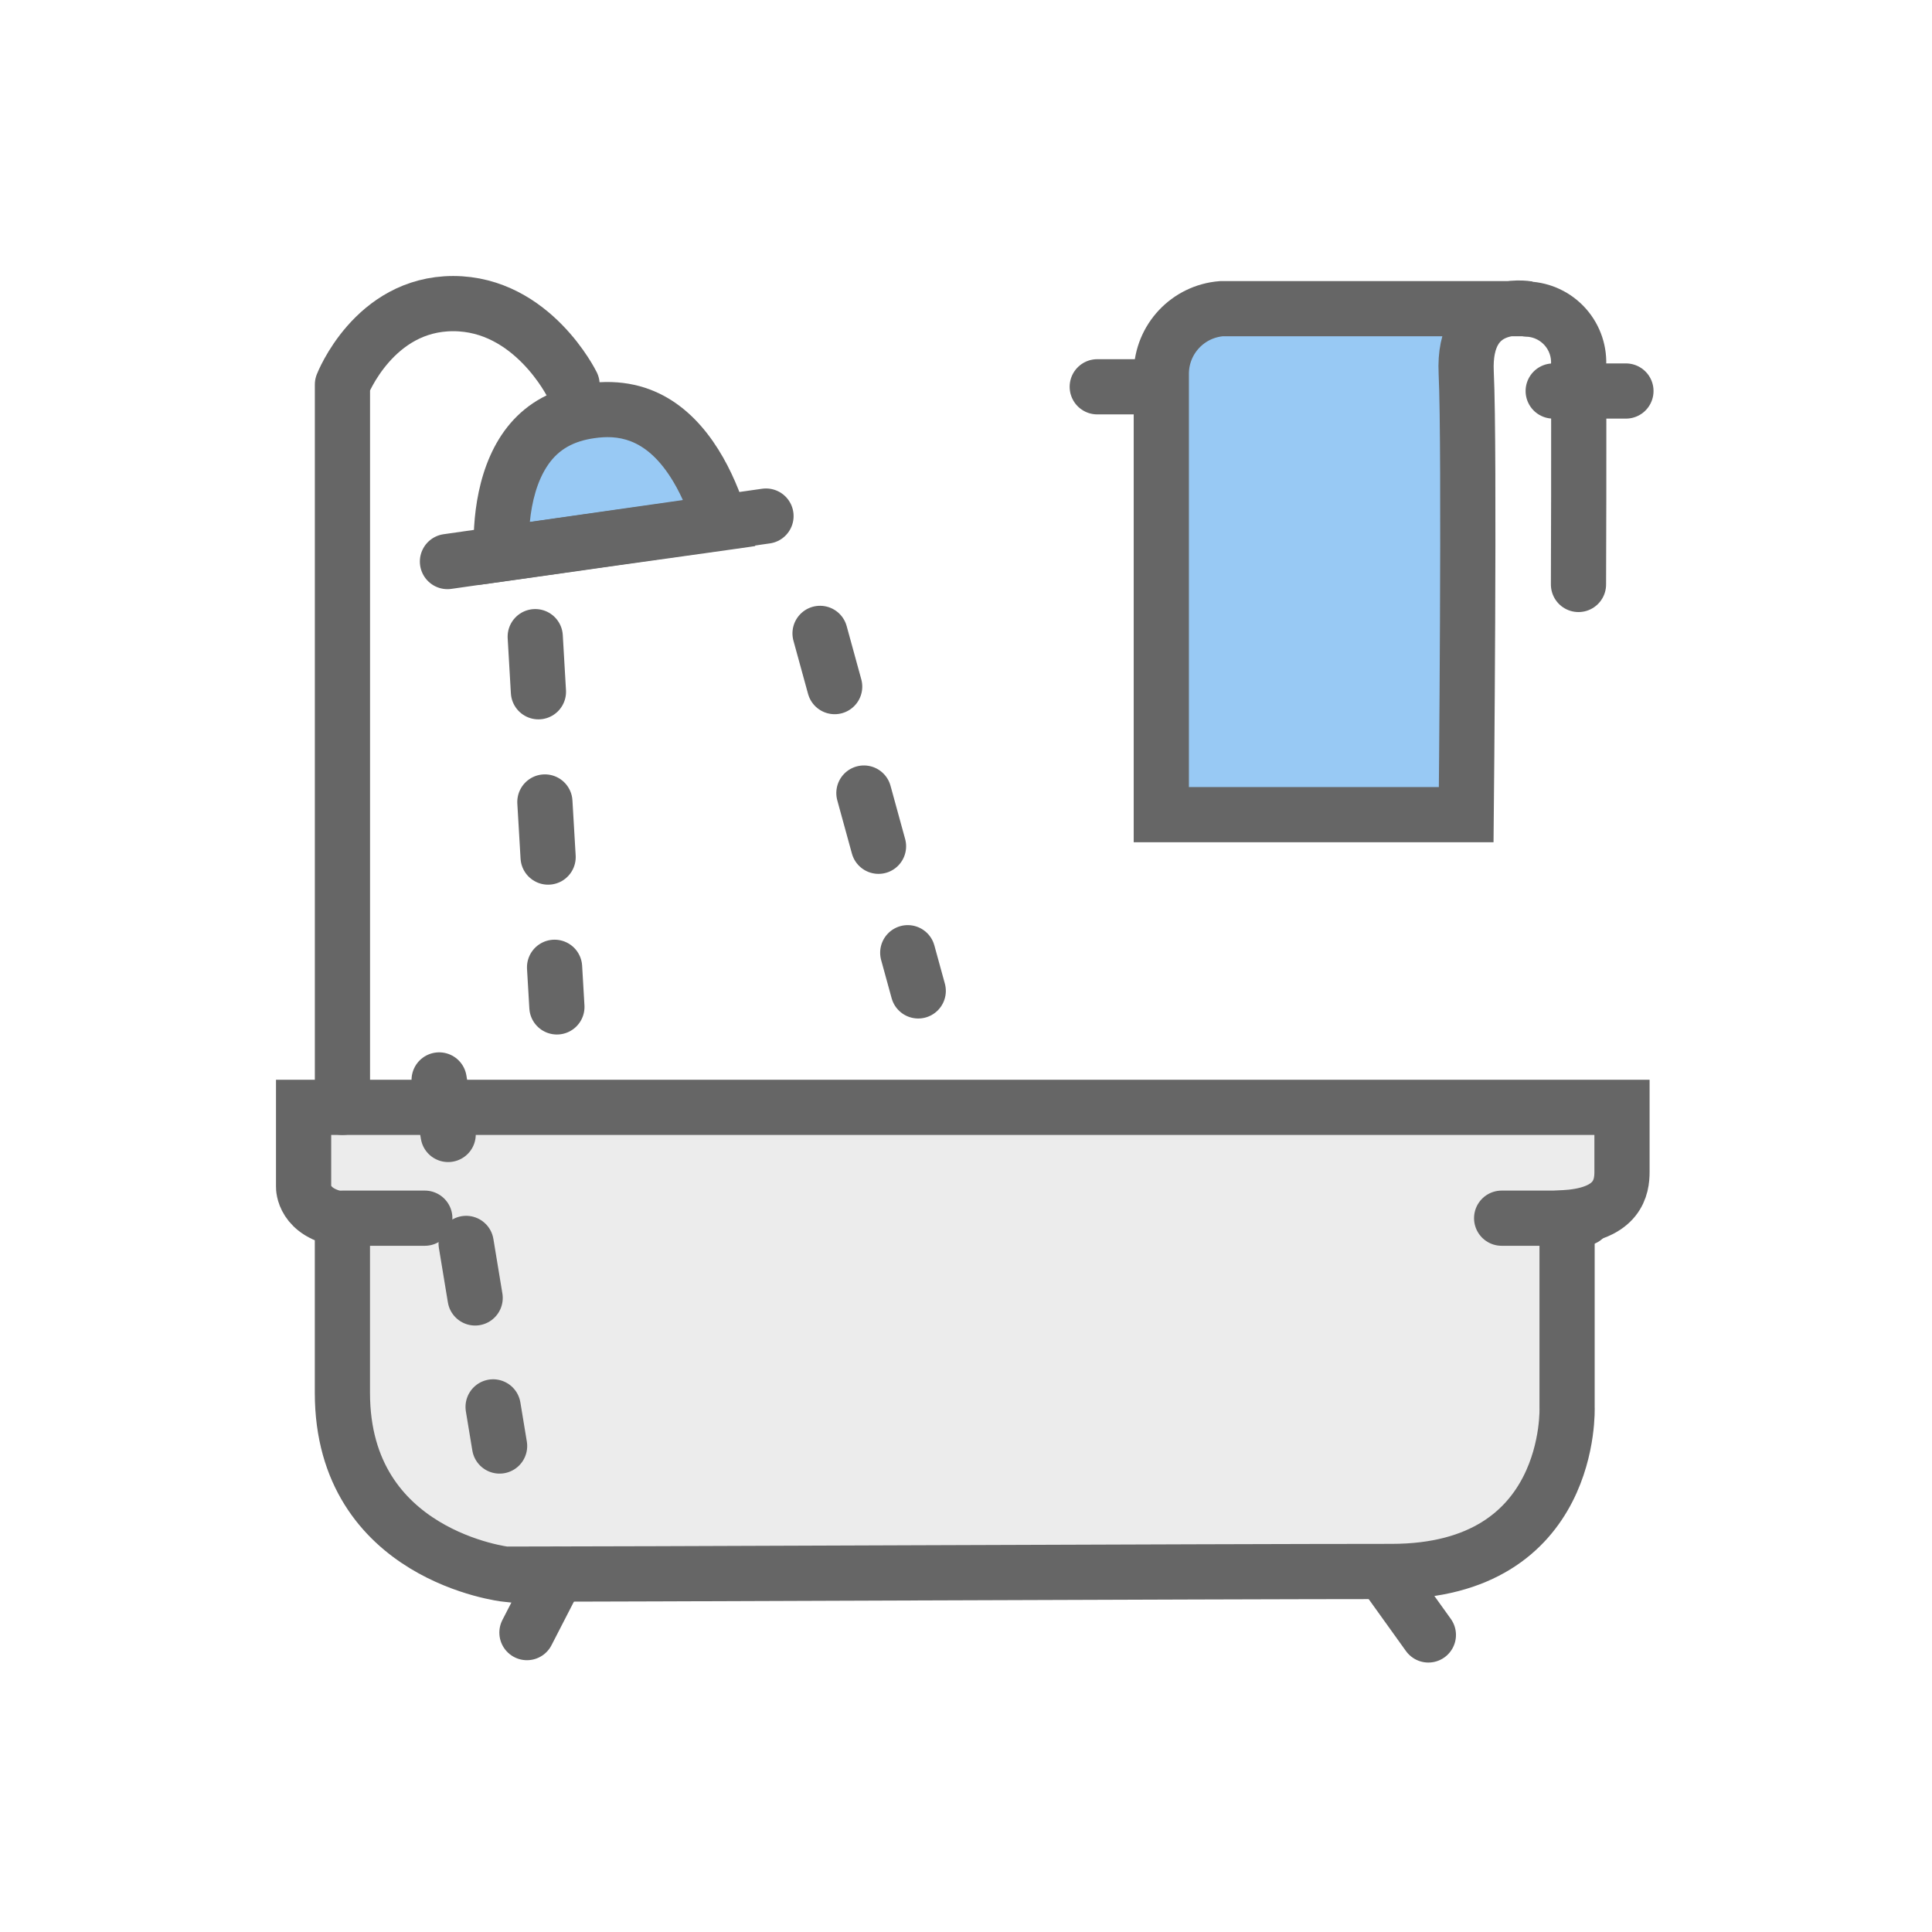
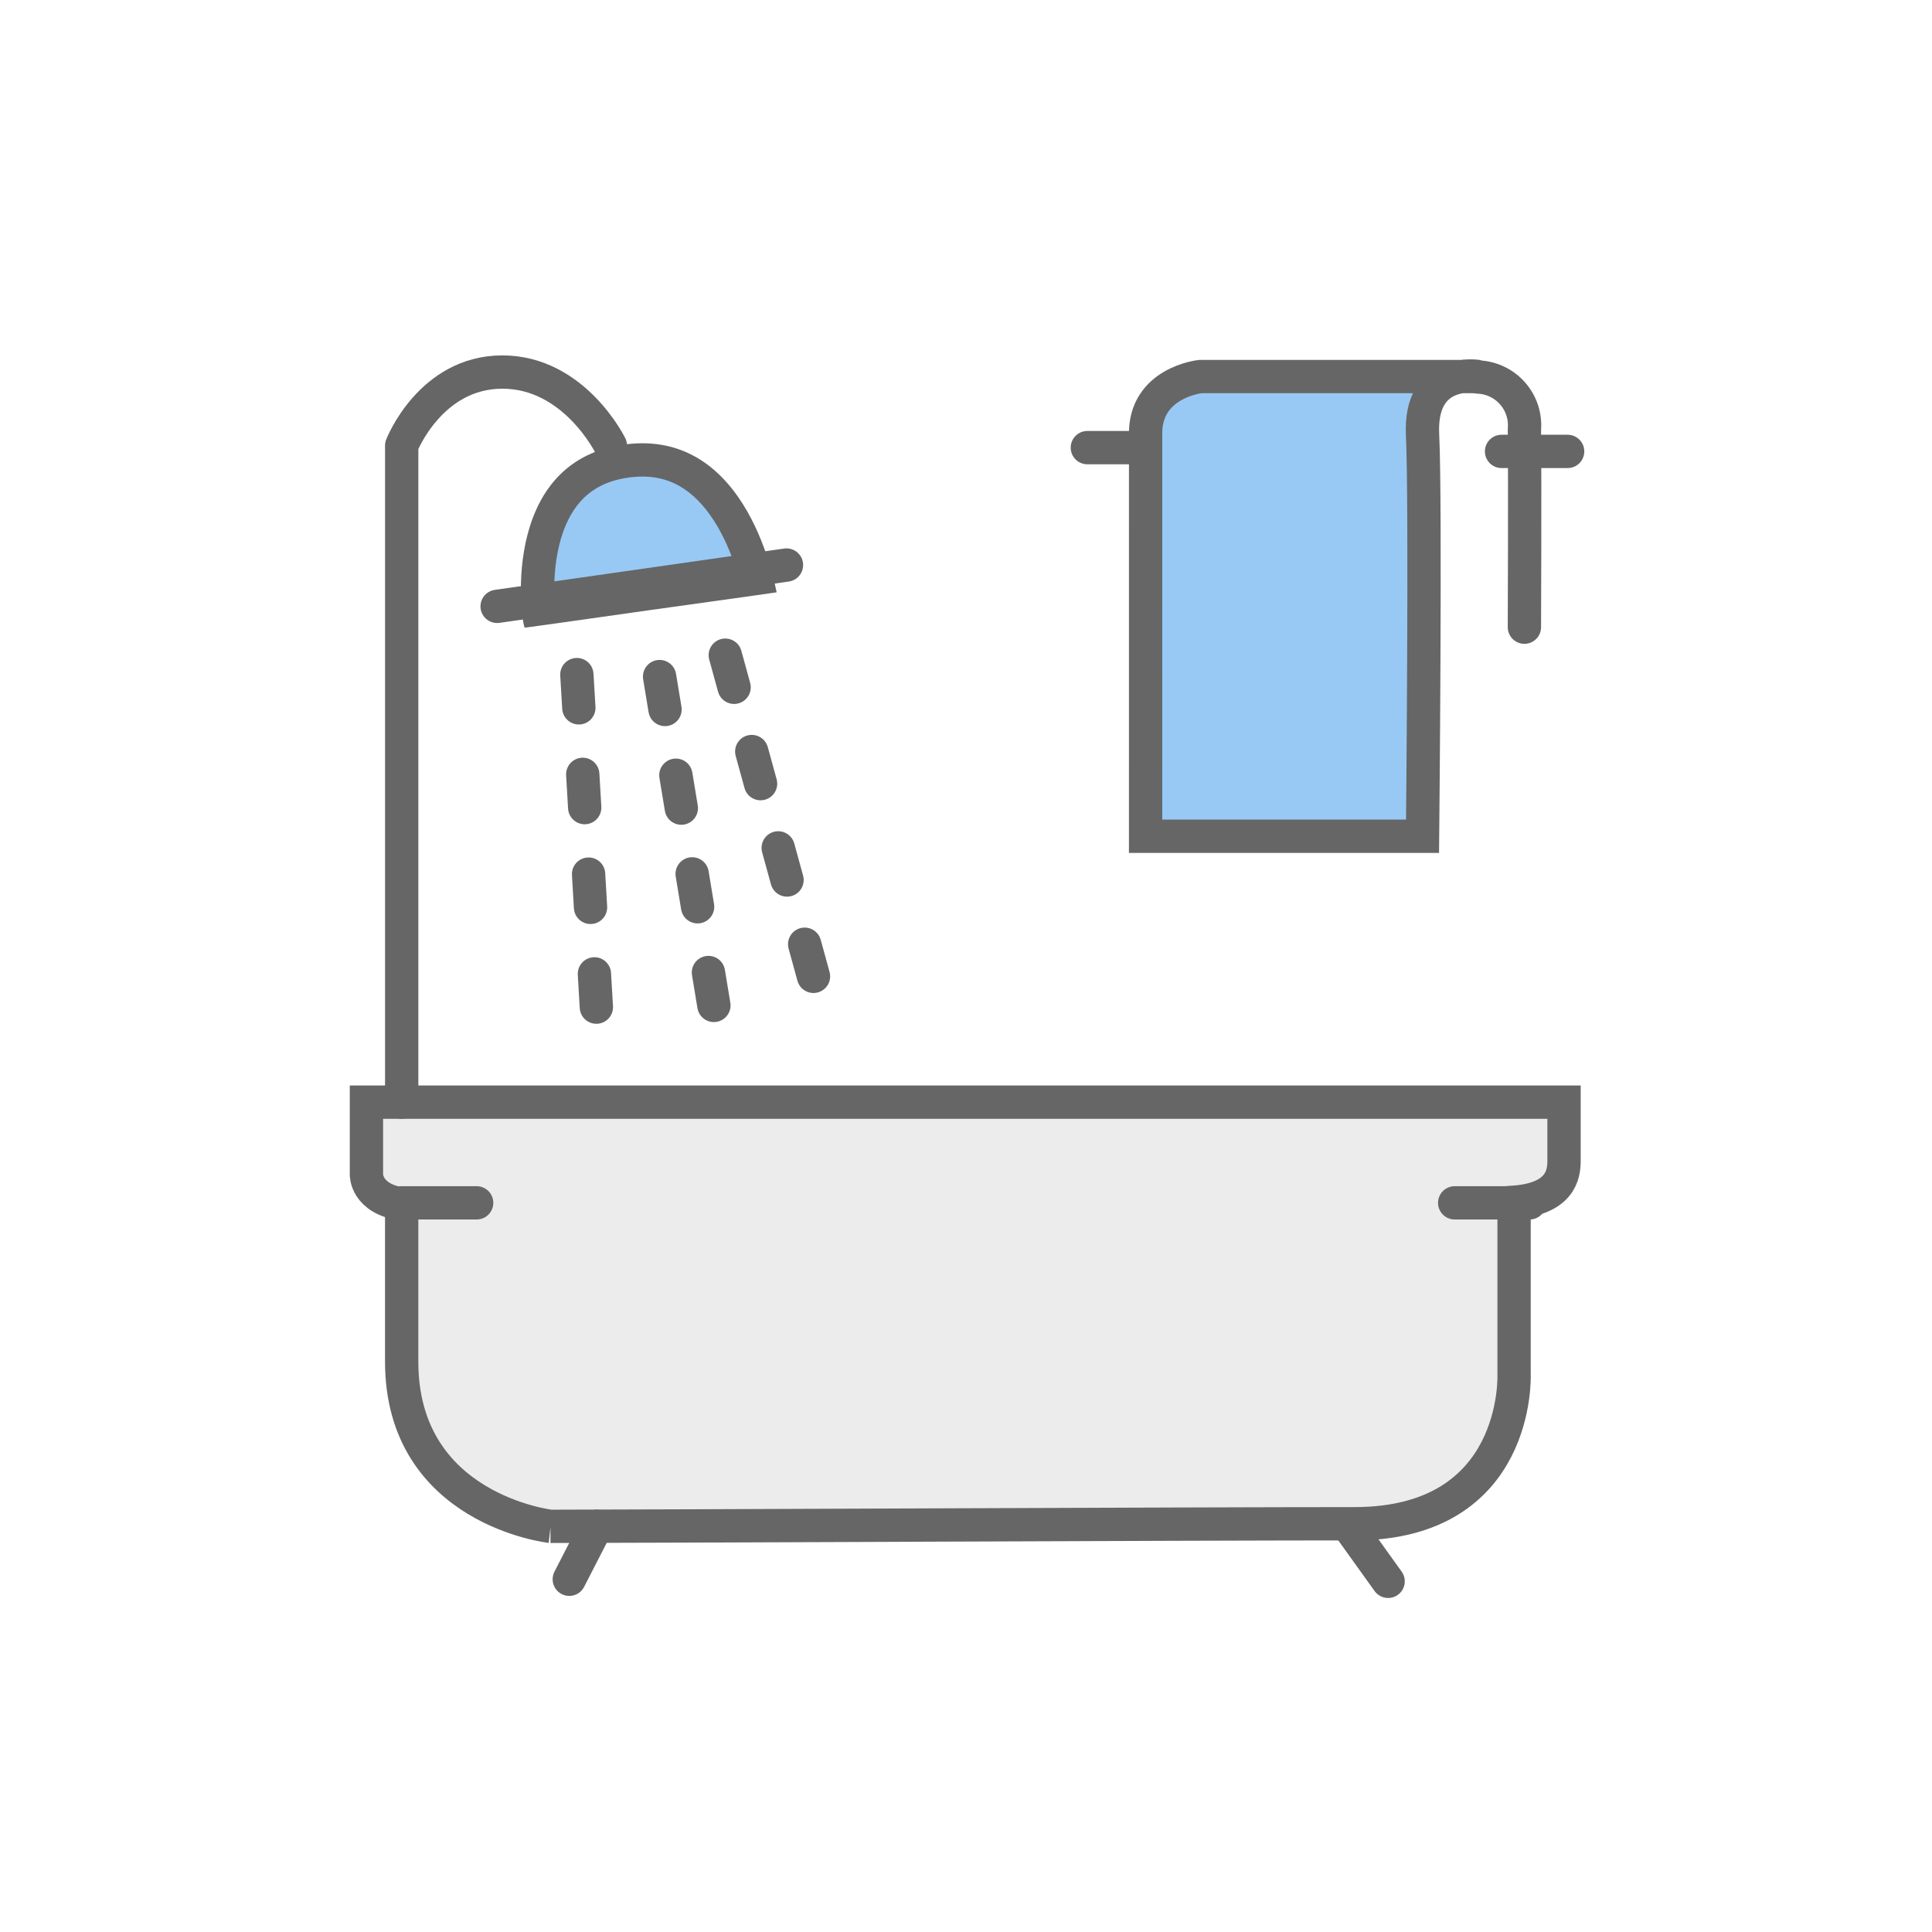
- <svg xmlns="http://www.w3.org/2000/svg" width="70" height="70" viewBox="0 0 70 70">
-   <g id="그룹_5496" data-name="그룹 5496" transform="translate(5455 11695)">
-     <rect id="사각형_2197" data-name="사각형 2197" width="70" height="70" transform="translate(-5455 -11695)" fill="none" />
-     <g id="그룹_5368" data-name="그룹 5368" transform="translate(18469.607 -21527.133)">
-       <g id="패스_3130" data-name="패스 3130" transform="translate(-23908.357 9846.731) rotate(-8)" fill="#98c9f4">
-         <path d="M 8.984 5.686 C 7.482 5.686 5.214 5.682 5.214 5.682 C 5.211 5.682 3.013 5.686 1.511 5.686 C 1.374 5.686 1.252 5.686 1.142 5.685 C 1.236 4.721 1.555 3.13 2.492 2.08 C 3.142 1.353 3.982 1 5.061 1 C 6.646 1 7.773 1.779 8.507 3.381 C 8.731 3.869 9.004 4.631 9.167 5.686 C 9.109 5.686 9.048 5.686 8.984 5.686 Z" stroke="none" />
-         <path d="M 5.061 2 C 4.293 2 3.726 2.224 3.277 2.704 C 2.778 3.238 2.485 3.993 2.317 4.685 C 3.692 4.684 5.209 4.682 5.209 4.682 L 5.216 4.682 C 5.216 4.682 6.603 4.684 7.925 4.685 C 7.818 4.319 7.702 4.024 7.598 3.798 C 6.868 2.204 5.859 2 5.061 2 M 5.061 4.76837158203125e-07 C 10.171 4.76837158203125e-07 10.25 6.674 10.284 6.682 C 10.318 6.69 5.213 6.682 5.213 6.682 C 5.213 6.682 0.264 6.69 0.141 6.682 C 0.018 6.674 -0.049 4.76837158203125e-07 5.061 4.76837158203125e-07 Z" stroke="none" fill="#666" />
+ <svg xmlns="http://www.w3.org/2000/svg" width="116" height="116" viewBox="0 0 116 116">
+   <g id="그룹_5496" data-name="그룹 5496" transform="translate(0.089)">
+     <rect id="사각형_2197" data-name="사각형 2197" width="116" height="116" transform="translate(-0.089)" fill="none" />
+     <g id="그룹_5368" data-name="그룹 5368" transform="translate(21.912 22.338)">
+       <g id="패스_3130" data-name="패스 3130" transform="translate(8.062 5.395) rotate(-8)" fill="#98c9f4">
+         <path d="M 2.113 9.064 C 1.649 9.064 1.289 9.064 1.012 9.063 C 1.083 7.669 1.499 4.769 3.159 2.858 C 4.244 1.608 5.651 1 7.458 1 C 8.864 1 10.076 1.388 11.059 2.153 C 11.881 2.793 12.569 3.71 13.105 4.879 C 13.497 5.732 13.982 7.115 14.219 9.064 C 13.987 9.064 13.705 9.064 13.364 9.064 C 11.128 9.064 7.722 9.059 7.688 9.059 C 7.651 9.059 4.349 9.064 2.113 9.064 Z" stroke="none" />
+         <path d="M 7.458 2 C 5.999 2 4.865 2.467 3.99 3.427 C 2.802 4.733 2.306 6.674 2.112 8.064 C 2.113 8.064 2.113 8.064 2.113 8.064 C 4.348 8.064 7.65 8.059 7.683 8.059 L 7.689 8.059 C 7.722 8.059 10.826 8.064 13.051 8.064 C 12.813 6.825 12.478 5.91 12.196 5.296 C 11.728 4.274 11.139 3.483 10.444 2.942 C 9.63 2.308 8.653 2 7.458 2 M 7.458 3.814697265625e-06 C 15.15 -5.7220458984375e-06 15.269 10.047 15.32 10.059 C 15.371 10.071 7.686 10.059 7.686 10.059 C 7.686 10.059 0.237 10.071 0.052 10.059 C -0.134 10.047 -0.234 3.814697265625e-06 7.458 3.814697265625e-06 Z" stroke="none" fill="#666" />
      </g>
-       <path id="합치기_19" data-name="합치기 19" d="M7.344,16.919h0Zm0,0s-5.938-.662-5.938-6.573V4.061C-.026,3.846,0,2.885,0,2.885V0H47.768V2.336c0,.541-.129,1.516-1.99,1.657v6.867s.257,5.956-6.364,5.956c-6.138,0-28.91.1-32.07.1Z" transform="translate(-23913.607 9872.254)" fill="#ececec" stroke="#666" stroke-width="2" />
-       <path id="패스_3128" data-name="패스 3128" d="M-23905.445,9891.015l1.086-2.111" transform="translate(-0.07 0.27)" fill="none" stroke="#666" stroke-linecap="round" stroke-width="2" />
-       <path id="패스_3152" data-name="패스 3152" d="M-23902.785,9891.1l-1.574-2.194" transform="translate(29.93 0.27)" fill="none" stroke="#666" stroke-linecap="round" stroke-width="2" />
-       <path id="패스_3129" data-name="패스 3129" d="M-23912.2,9872.254v-26.188s1.139-2.933,4.012-2.933,4.307,2.933,4.307,2.933" fill="none" stroke="#666" stroke-linecap="round" stroke-linejoin="round" stroke-width="2" />
-       <path id="패스_3131" data-name="패스 3131" d="M-23908.395,9852.649l11.541-1.648" transform="translate(0 -0.17)" fill="none" stroke="#666" stroke-linecap="round" stroke-width="2" />
-       <path id="패스_3132" data-name="패스 3132" d="M-23905.215,9855.2l.146,2.515.639,10.9" fill="none" stroke="#666" stroke-linecap="round" stroke-width="2" stroke-dasharray="2 4" />
-       <path id="패스_3133" data-name="패스 3133" d="M-23905.215,9855.2l.785,13.412" transform="matrix(0.995, -0.105, 0.105, 0.995, -1157.803, -2444.71)" fill="none" stroke="#666" stroke-linecap="round" stroke-width="2" stroke-dasharray="2 4" />
-       <path id="패스_3134" data-name="패스 3134" d="M-23905.215,9855.2l.785,13.412" transform="matrix(0.978, -0.208, 0.208, 0.978, -2565.477, -4755.589)" fill="none" stroke="#666" stroke-linecap="round" stroke-width="2" stroke-dasharray="2 4" />
-       <path id="패스_3135" data-name="패스 3135" d="M-23912.2,9876.27h2.984" fill="none" stroke="#666" stroke-linecap="round" stroke-width="2" />
-       <path id="패스_3136" data-name="패스 3136" d="M-23912.2,9876.27h2.984" transform="translate(42)" fill="none" stroke="#666" stroke-linecap="round" stroke-width="2" />
-       <path id="패스_3137" data-name="패스 3137" d="M-23884.852,9846.147h2.18" fill="none" stroke="#666" stroke-linecap="round" stroke-width="2" />
-       <path id="패스_3138" data-name="패스 3138" d="M-23882.531,9845.638a2.368,2.368,0,0,1,2.18-2.321h11.092s-2.357-.417-2.225,2.321,0,16.012,0,16.012h-11.047Z" fill="#98c9f4" stroke="#666" stroke-linecap="round" stroke-width="2" />
-       <path id="패스_3139" data-name="패스 3139" d="M-23869.26,9843.332a1.931,1.931,0,0,1,1.844,2.092c.023,2.06,0,7.885,0,7.885" fill="none" stroke="#666" stroke-linecap="round" stroke-linejoin="round" stroke-width="2" />
-       <path id="패스_3140" data-name="패스 3140" d="M-23868.332,9846.3h2.635" fill="none" stroke="#666" stroke-linecap="round" stroke-width="2" />
+       <path id="합치기_19" data-name="합치기 19" d="M11.055,25.469h0Zm0,0s-8.939-1-8.939-9.894V6.113C-.039,5.789,0,4.342,0,4.342V0H71.906V3.516c0,.814-.194,2.282-3,2.494V16.347s.387,8.966-9.58,8.966c-9.24,0-43.519.156-48.276.156Z" transform="translate(0 43.837)" fill="#ececec" stroke="#666" stroke-width="2" />
+       <path id="패스_3128" data-name="패스 3128" d="M-23905.445,9892.081l1.631-3.177" transform="translate(23917.625 -9819.598)" fill="none" stroke="#666" stroke-linecap="round" stroke-width="2" />
+       <path id="패스_3152" data-name="패스 3152" d="M-23901.992,9892.205l-2.367-3.3" transform="translate(23963.336 -9819.598)" fill="none" stroke="#666" stroke-linecap="round" stroke-width="2" />
+       <path id="패스_3129" data-name="패스 3129" d="M-23912.207,9886.969v-39.422s1.721-4.415,6.045-4.415,6.484,4.415,6.484,4.415" transform="translate(23914.324 -9843.132)" fill="none" stroke="#666" stroke-linecap="round" stroke-linejoin="round" stroke-width="2" />
+       <path id="패스_3131" data-name="패스 3131" d="M-23908.395,9853.481l17.373-2.481" transform="translate(23916.242 -9839.412)" fill="none" stroke="#666" stroke-linecap="round" stroke-width="2" />
+       <path id="패스_3132" data-name="패스 3132" d="M-23905.219,9855.2l.225,3.785.959,16.406" transform="translate(23917.854 -9837.034)" fill="none" stroke="#666" stroke-linecap="round" stroke-width="2" stroke-dasharray="2 4" />
+       <path id="패스_3133" data-name="패스 3133" d="M0,0,1.182,20.189" transform="matrix(0.995, -0.105, 0.105, 0.995, 17.602, 18.285)" fill="none" stroke="#666" stroke-linecap="round" stroke-width="2" stroke-dasharray="2 4" />
+       <path id="패스_3134" data-name="패스 3134" d="M0,0,1.182,20.189" transform="matrix(0.978, -0.208, 0.208, 0.978, 21.546, 17)" fill="none" stroke="#666" stroke-linecap="round" stroke-width="2" stroke-dasharray="2 4" />
+       <path id="패스_3135" data-name="패스 3135" d="M-23912.207,9876.27h4.5" transform="translate(23914.324 -9826.388)" fill="none" stroke="#666" stroke-linecap="round" stroke-width="2" />
+       <path id="패스_3136" data-name="패스 3136" d="M-23912.207,9876.27h4.5" transform="translate(23977.547 -9826.388)" fill="none" stroke="#666" stroke-linecap="round" stroke-width="2" />
+       <path id="패스_3137" data-name="패스 3137" d="M-23884.852,9846.147h3.275" transform="translate(23928.137 -9841.608)" fill="none" stroke="#666" stroke-linecap="round" stroke-width="2" />
+       <path id="패스_3138" data-name="패스 3138" d="M-23882.531,9846.821c-.07-3.144,3.281-3.5,3.281-3.5h16.691s-3.543-.627-3.344,3.5,0,24.1,0,24.1h-16.629Z" transform="translate(23929.314 -9843.05)" fill="#98c9f4" stroke="#666" stroke-linecap="round" stroke-width="2" />
+       <path id="패스_3139" data-name="패스 3139" d="M-23869.26,9843.332a2.9,2.9,0,0,1,2.771,3.151c.037,3.1,0,11.868,0,11.868" transform="translate(23936.016 -9843.032)" fill="none" stroke="#666" stroke-linecap="round" stroke-linejoin="round" stroke-width="2" />
+       <path id="패스_3140" data-name="패스 3140" d="M-23868.332,9846.3h3.967" transform="translate(23936.486 -9841.535)" fill="none" stroke="#666" stroke-linecap="round" stroke-width="2" />
    </g>
  </g>
</svg>
